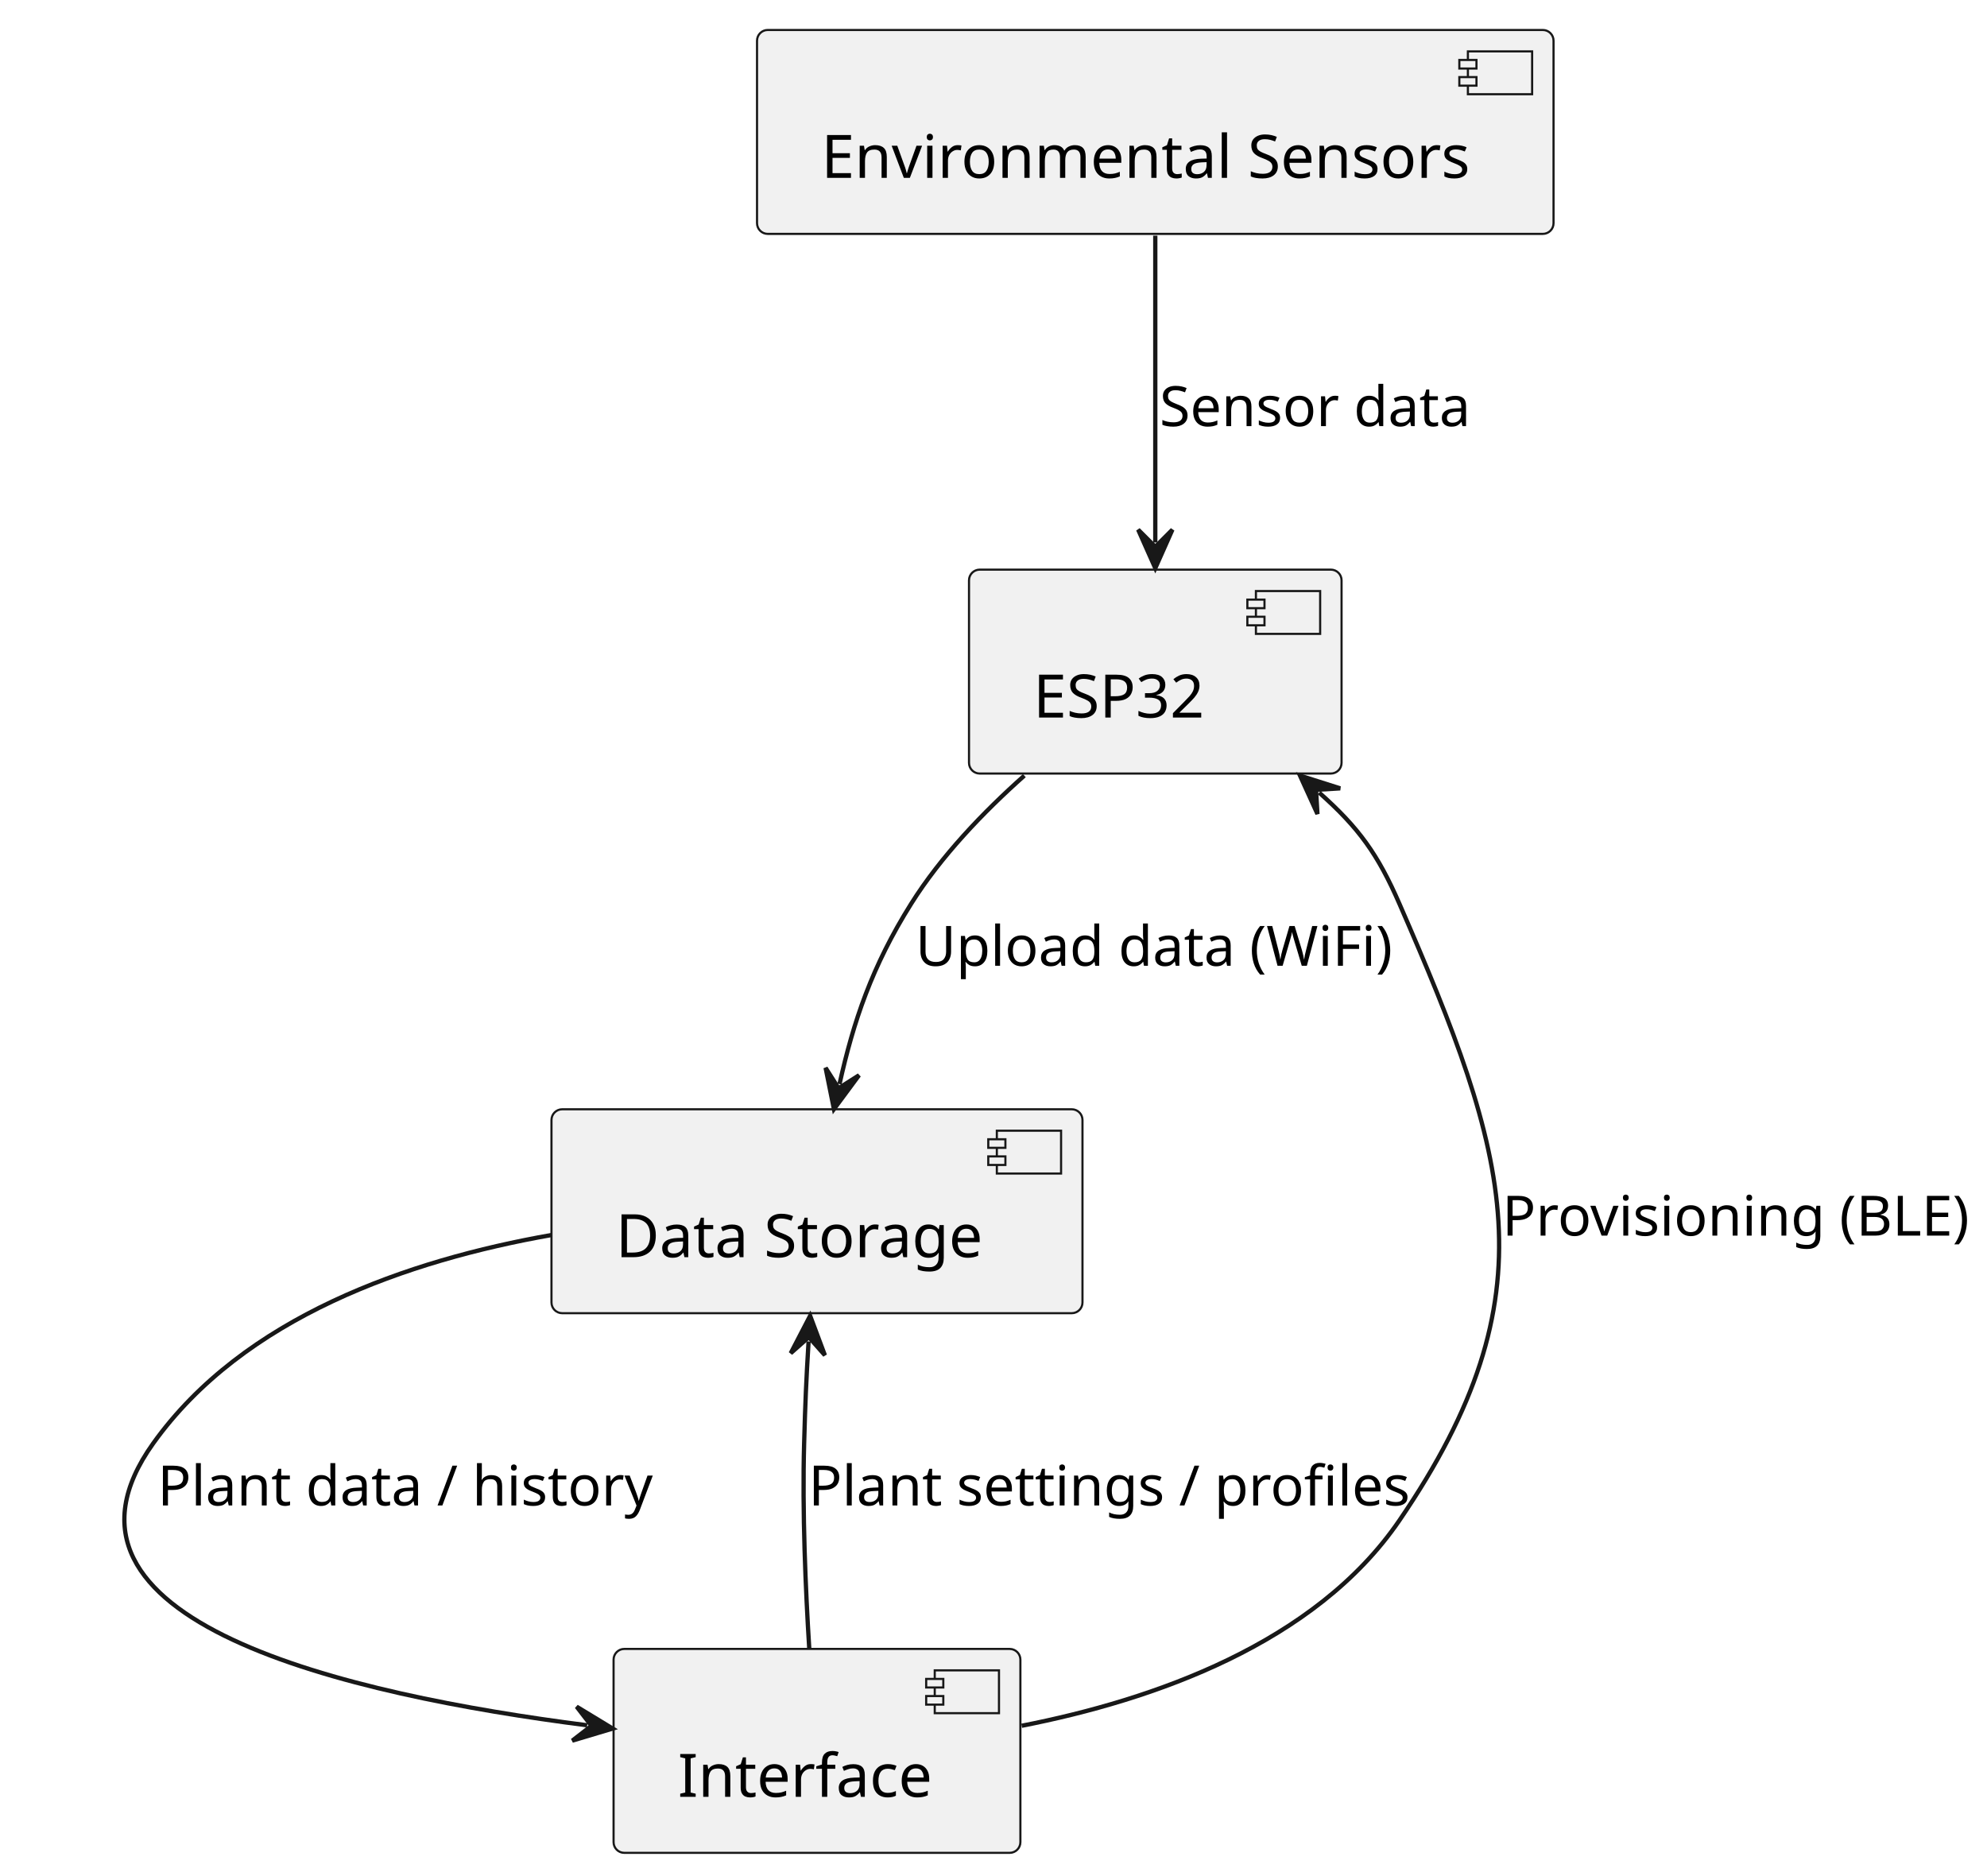
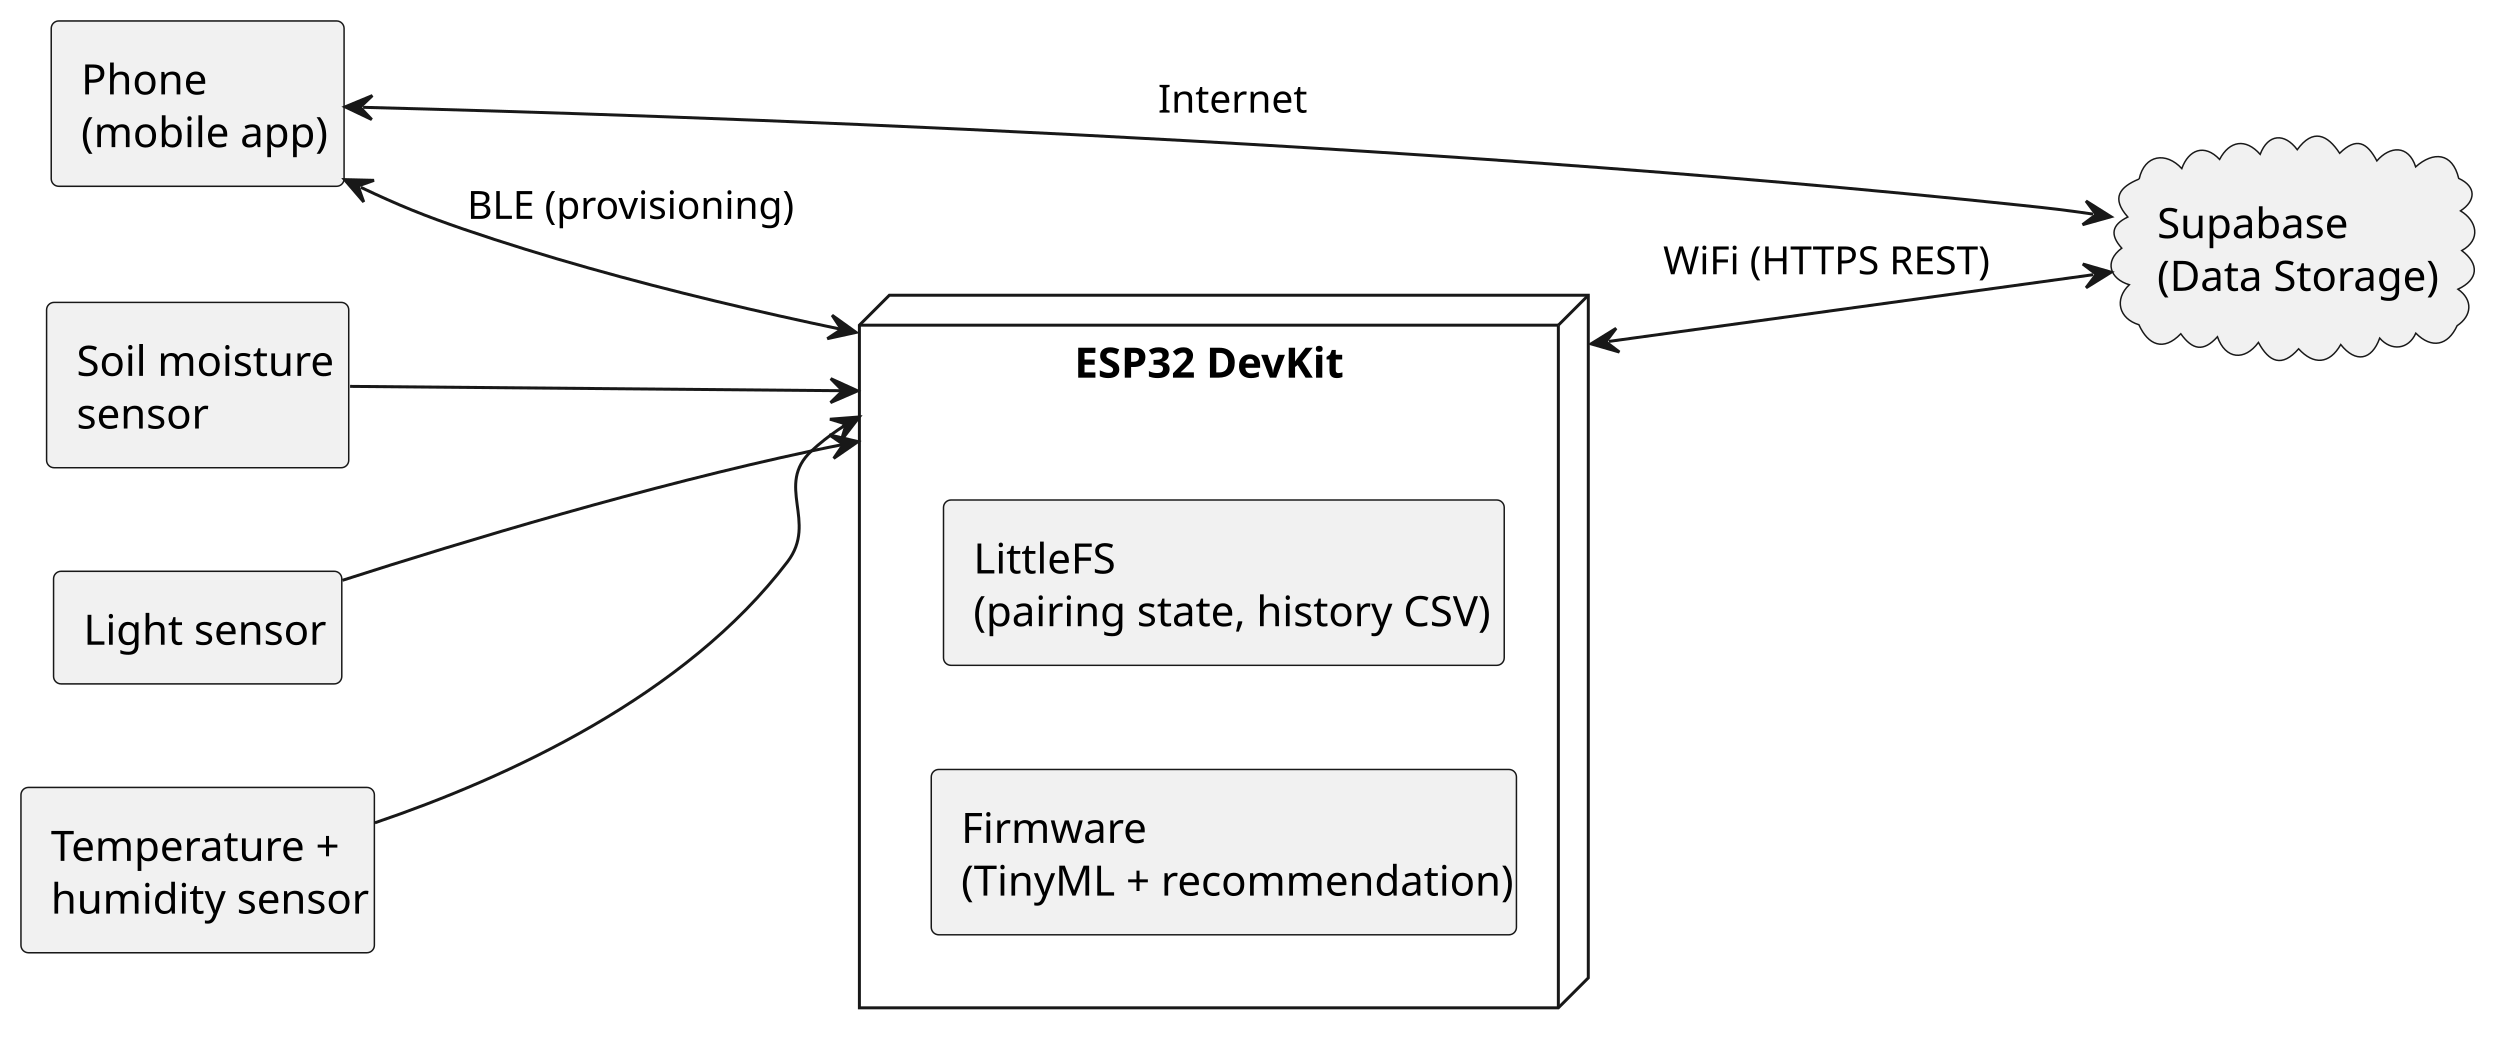
- <svg xmlns="http://www.w3.org/2000/svg" contentStyleType="text/css" height="438px" preserveAspectRatio="none" style="width:464px;height:438px;background:#FFFFFF;" version="1.1" viewBox="0 0 464 438" width="464px" zoomAndPan="magnify">
+ <svg xmlns="http://www.w3.org/2000/svg" contentStyleType="text/css" data-diagram-type="DESCRIPTION" height="353px" preserveAspectRatio="none" style="width:835px;height:353px;background:#FFFFFF;" version="1.1" viewBox="0 0 835 353" width="835px" zoomAndPan="magnify">
  <defs />
  <g>
-     <g id="elem_ES">
-       <rect fill="#F1F1F1" height="47.609" rx="2.5" ry="2.5" style="stroke:#181818;stroke-width:0.5;" width="186" x="176.78" y="7" />
-       <rect fill="#F1F1F1" height="10" style="stroke:#181818;stroke-width:0.5;" width="15" x="342.78" y="12" />
-       <rect fill="#F1F1F1" height="2" style="stroke:#181818;stroke-width:0.5;" width="4" x="340.78" y="14" />
-       <rect fill="#F1F1F1" height="2" style="stroke:#181818;stroke-width:0.5;" width="4" x="340.78" y="18" />
-       <text fill="#000000" font-family="sans-serif" font-size="14" lengthAdjust="spacing" textLength="146" x="191.78" y="41.533">Environmental Sensors</text>
+     <g class="cluster" data-qualified-name="ESP" data-source-line="4" id="ent0002">
+       <polygon fill="none" points="287.04,108.61,297.04,98.61,530.49,98.61,530.49,326.61,520.49,336.61,287.04,336.61,287.04,108.61" style="stroke:#181818;stroke-width:1;" />
+       <line style="stroke:#181818;stroke-width:1;" x1="520.49" x2="530.49" y1="108.61" y2="98.61" />
+       <line style="stroke:#181818;stroke-width:1;" x1="287.04" x2="520.49" y1="108.61" y2="108.61" />
+       <line style="stroke:#181818;stroke-width:1;" x1="520.49" x2="520.49" y1="108.61" y2="336.61" />
+       <text fill="#000000" font-family="sans-serif" font-size="14" font-weight="bold" lengthAdjust="spacing" textLength="91.82" x="358.855" y="126.143">ESP32 DevKit</text>
    </g>
-     <g id="elem_ESP">
-       <rect fill="#F1F1F1" height="47.609" rx="2.5" ry="2.5" style="stroke:#181818;stroke-width:0.5;" width="87" x="226.28" y="133" />
-       <rect fill="#F1F1F1" height="10" style="stroke:#181818;stroke-width:0.5;" width="15" x="293.28" y="138" />
-       <rect fill="#F1F1F1" height="2" style="stroke:#181818;stroke-width:0.5;" width="4" x="291.28" y="140" />
-       <rect fill="#F1F1F1" height="2" style="stroke:#181818;stroke-width:0.5;" width="4" x="291.28" y="144" />
-       <text fill="#000000" font-family="sans-serif" font-size="14" lengthAdjust="spacing" textLength="43" x="241.28" y="167.533">ESP32</text>
+     <g class="entity" data-qualified-name="ESP.FW" data-source-line="5" id="ent0003">
+       <rect fill="#F1F1F1" height="55.219" rx="2.5" ry="2.5" style="stroke:#181818;stroke-width:0.5;" width="195.451" x="311.04" y="257" />
+       <text fill="#000000" font-family="sans-serif" font-size="14" lengthAdjust="spacing" textLength="58.331" x="321.04" y="281.533">Firmware</text>
+       <text fill="#000000" font-family="sans-serif" font-size="14" lengthAdjust="spacing" textLength="175.451" x="321.04" y="299.143">(TinyML + recommendation)</text>
    </g>
-     <g id="elem_DS">
-       <rect fill="#F1F1F1" height="47.609" rx="2.5" ry="2.5" style="stroke:#181818;stroke-width:0.5;" width="124" x="128.78" y="259" />
-       <rect fill="#F1F1F1" height="10" style="stroke:#181818;stroke-width:0.5;" width="15" x="232.78" y="264" />
-       <rect fill="#F1F1F1" height="2" style="stroke:#181818;stroke-width:0.5;" width="4" x="230.78" y="266" />
-       <rect fill="#F1F1F1" height="2" style="stroke:#181818;stroke-width:0.5;" width="4" x="230.78" y="270" />
-       <text fill="#000000" font-family="sans-serif" font-size="14" lengthAdjust="spacing" textLength="84" x="143.78" y="293.533">Data Storage</text>
+     <g class="entity" data-qualified-name="ESP.LFS" data-source-line="6" id="ent0004">
+       <rect fill="#F1F1F1" height="55.219" rx="2.5" ry="2.5" style="stroke:#181818;stroke-width:0.5;" width="187.282" x="315.13" y="167" />
+       <text fill="#000000" font-family="sans-serif" font-size="14" lengthAdjust="spacing" textLength="47.462" x="325.13" y="191.533">LittleFS</text>
+       <text fill="#000000" font-family="sans-serif" font-size="14" lengthAdjust="spacing" textLength="167.282" x="325.13" y="209.143">(pairing state, history CSV)</text>
    </g>
-     <g id="elem_IF">
-       <rect fill="#F1F1F1" height="47.609" rx="2.5" ry="2.5" style="stroke:#181818;stroke-width:0.5;" width="95" x="143.28" y="385" />
-       <rect fill="#F1F1F1" height="10" style="stroke:#181818;stroke-width:0.5;" width="15" x="218.28" y="390" />
-       <rect fill="#F1F1F1" height="2" style="stroke:#181818;stroke-width:0.5;" width="4" x="216.28" y="392" />
-       <rect fill="#F1F1F1" height="2" style="stroke:#181818;stroke-width:0.5;" width="4" x="216.28" y="396" />
-       <text fill="#000000" font-family="sans-serif" font-size="14" lengthAdjust="spacing" textLength="55" x="158.28" y="419.533">Interface</text>
+     <g class="entity" data-qualified-name="Soil" data-source-line="9" id="ent0005">
+       <rect fill="#F1F1F1" height="55.219" rx="2.5" ry="2.5" style="stroke:#181818;stroke-width:0.5;" width="100.917" x="15.56" y="101" />
+       <text fill="#000000" font-family="sans-serif" font-size="14" lengthAdjust="spacing" textLength="80.917" x="25.56" y="125.533">Soil moisture</text>
+       <text fill="#000000" font-family="sans-serif" font-size="14" lengthAdjust="spacing" textLength="42.02" x="25.56" y="143.143">sensor</text>
    </g>
-     <g id="link_ES_ESP">
-       <path d="M269.78,55.03 C269.78,77.17 269.78,104.44 269.78,126.67 " fill="none" id="ES-to-ESP" style="stroke:#181818;stroke-width:1.0;" />
-       <polygon fill="#181818" points="269.78,132.67,273.78,123.67,269.78,127.67,265.78,123.67,269.78,132.67" style="stroke:#181818;stroke-width:1.0;" />
-       <text fill="#000000" font-family="sans-serif" font-size="13" lengthAdjust="spacing" textLength="70" x="270.78" y="99.495">Sensor data</text>
+     <g class="entity" data-qualified-name="DHT" data-source-line="10" id="ent0006">
+       <rect fill="#F1F1F1" height="55.219" rx="2.5" ry="2.5" style="stroke:#181818;stroke-width:0.5;" width="118.041" x="7" y="263" />
+       <text fill="#000000" font-family="sans-serif" font-size="14" lengthAdjust="spacing" textLength="92.21" x="17" y="287.533">Temperature +</text>
+       <text fill="#000000" font-family="sans-serif" font-size="14" lengthAdjust="spacing" textLength="98.041" x="17" y="305.143">humidity sensor</text>
    </g>
-     <g id="link_ESP_DS">
-       <path d="M239.2,181.1 C229.63,189.61 219.75,199.9 212.78,211 C203.58,225.64 199.283,238.553 196.043,253.113 " fill="none" id="ESP-to-DS" style="stroke:#181818;stroke-width:1.0;" />
-       <polygon fill="#181818" points="194.74,258.97,200.599,251.054,195.826,254.089,192.79,249.316,194.74,258.97" style="stroke:#181818;stroke-width:1.0;" />
-       <text fill="#000000" font-family="sans-serif" font-size="13" lengthAdjust="spacing" textLength="108" x="213.78" y="225.495">Upload data (WiFi)</text>
+     <g class="entity" data-qualified-name="LDR" data-source-line="11" id="ent0007">
+       <rect fill="#F1F1F1" height="37.609" rx="2.5" ry="2.5" style="stroke:#181818;stroke-width:0.5;" width="96.269" x="17.89" y="190.81" />
+       <text fill="#000000" font-family="sans-serif" font-size="14" lengthAdjust="spacing" textLength="76.269" x="27.89" y="215.343">Light sensor</text>
    </g>
-     <g id="link_DS_IF">
-       <path d="M128.76,288.36 C95.4,294.24 56.87,307.5 35.78,337 C6,378.66 81.299,395.678 137.119,402.828 " fill="none" id="DS-to-IF" style="stroke:#181818;stroke-width:1.0;" />
-       <polygon fill="#181818" points="143.07,403.59,134.651,398.479,138.111,402.955,133.635,406.414,143.07,403.59" style="stroke:#181818;stroke-width:1.0;" />
-       <text fill="#000000" font-family="sans-serif" font-size="13" lengthAdjust="spacing" textLength="110" x="36.78" y="351.495">Plant data / history</text>
+     <g class="entity" data-qualified-name="SB" data-source-line="13" id="ent0008">
+       <path d="M714.486,59.779 C716.266,51.56 723.545,50.637 728.719,56.3 C730.99,50.016 736.25,47.86 741.347,53.24 C744.688,46.927 750.079,46.125 754.892,51.542 C757.534,44.631 763.069,44.329 767.282,49.994 C772.515,42.801 777.355,44.922 781.446,51.195 C787.084,45.63 790.623,47.615 793.873,53.734 C798.178,48.762 804.439,48.262 806.832,55.725 C812.668,50.535 819.105,50.84 821.207,59.579 C827.166,62.321 826.962,67.061 821.816,70.428 C827.262,73.711 828.834,80.036 822.23,83.696 C828.174,88.177 827.837,93.375 820.963,96.596 C826.045,100.142 825.65,105.477 820.68,108.789 C817.571,115.508 812.165,116.584 806.881,111.287 C804.427,116.838 798.637,117.335 794.823,112.936 C792.131,120.419 786.759,121.293 781.808,115.082 C778.064,121.697 772.711,121.96 767.74,116.512 C762.14,122.887 757.865,120.918 754.313,114.382 C749.704,120.634 743.31,120.078 740.622,112.483 C735.898,117.71 732.246,116.849 728.39,111.481 C722.577,117.534 717.452,115.212 714.396,108.466 C707.685,106.417 706.073,99.995 711.181,95.103 C704.739,93.173 702.642,87.376 708.667,82.882 C704.659,78.431 705.298,75.103 710.688,72.477 C705.063,66.147 707.919,62.462 714.486,59.779" fill="#F1F1F1" style="stroke:#181818;stroke-width:0.5;" />
+       <text fill="#000000" font-family="sans-serif" font-size="14" lengthAdjust="spacing" textLength="63.055" x="720.49" y="79.533">Supabase</text>
+       <text fill="#000000" font-family="sans-serif" font-size="14" lengthAdjust="spacing" textLength="91.82" x="720.49" y="97.143">(Data Storage)</text>
    </g>
-     <g id="link_IF_DS">
-       <path d="M188.98,384.98 C188.11,371.09 187.33,353.03 187.78,337 C188.05,327.23 188.258,322.459 188.818,313.199 " fill="none" id="IF-to-DS" style="stroke:#181818;stroke-width:1.0;" />
-       <polygon fill="#181818" points="189.18,307.21,184.644,315.952,188.878,312.201,192.629,316.435,189.18,307.21" style="stroke:#181818;stroke-width:1.0;" />
-       <text fill="#000000" font-family="sans-serif" font-size="13" lengthAdjust="spacing" textLength="133" x="188.78" y="351.495">Plant settings / profiles</text>
+     <g class="entity" data-qualified-name="App" data-source-line="14" id="ent0009">
+       <rect fill="#F1F1F1" height="55.219" rx="2.5" ry="2.5" style="stroke:#181818;stroke-width:0.5;" width="97.814" x="17.11" y="7" />
+       <text fill="#000000" font-family="sans-serif" font-size="14" lengthAdjust="spacing" textLength="40.482" x="27.11" y="31.533">Phone</text>
+       <text fill="#000000" font-family="sans-serif" font-size="14" lengthAdjust="spacing" textLength="77.814" x="27.11" y="49.143">(mobile app)</text>
    </g>
-     <g id="link_IF_ESP">
-       <path d="M238.58,402.94 C269.34,396.92 307.12,383.77 326.78,355 C362.89,302.16 352.34,269.67 326.78,211 C321.76,199.48 317.349,193.311 308.059,185.071 " fill="none" id="IF-to-ESP" style="stroke:#181818;stroke-width:1.0;" />
-       <polygon fill="#181818" points="303.57,181.09,307.649,190.055,307.311,184.408,312.957,184.07,303.57,181.09" style="stroke:#181818;stroke-width:1.0;" />
-       <text fill="#000000" font-family="sans-serif" font-size="13" lengthAdjust="spacing" textLength="106" x="350.78" y="288.495">Provisioning (BLE)</text>
+     <g class="link" data-entity-1="ent0005" data-entity-2="ent0002" data-link-type="dependency" data-source-line="16" id="lnk10">
+       <path d="M116.93,129.05 C140.222,129.255 169.664,129.514 200.818,129.789 C216.395,129.926 232.4,130.067 248.279,130.207 C256.218,130.277 264.125,130.347 271.932,130.416 C275.835,130.45 279.713,130.484 283.557,130.518 C284.518,130.527 279.477,130.482 280.434,130.491" fill="none" id="Soil-to-ESP" style="stroke:#181818;stroke-width:1;" />
+       <polygon fill="#181818" points="286.433,130.543,277.469,126.464,281.434,130.499,277.399,134.464,286.433,130.543" style="stroke:#181818;stroke-width:1;" />
+     </g>
+     <g class="link" data-entity-1="ent0006" data-entity-2="ent0002" data-link-type="dependency" data-source-line="17" id="lnk11">
+       <path d="M125.22,274.81 C169.69,259.7 228.96,232.45 263.04,187.61 C273.22,174.22 258.71,162.05 271.04,150.61 C273.807,148.042 276.751,145.719 279.84,143.619 C281.384,142.569 282.964,141.575 284.577,140.635 C285.384,140.165 280.919,142.559 281.741,142.115" fill="none" id="DHT-to-ESP" style="stroke:#181818;stroke-width:1;" />
+       <polygon fill="#181818" points="287.02,139.264,277.2,140.021,282.621,141.64,281.002,147.06,287.02,139.264" style="stroke:#181818;stroke-width:1;" />
+     </g>
+     <g class="link" data-entity-1="ent0007" data-entity-2="ent0002" data-link-type="dependency" data-source-line="18" id="lnk12">
+       <path d="M114.35,193.83 C155.39,180.65 216.59,162.2 271.04,150.61 C274.732,149.824 278.487,149.062 282.284,148.326 C283.233,148.142 284.185,147.959 285.139,147.778 C285.615,147.687 280.196,148.704 280.674,148.615" fill="none" id="LDR-to-ESP" style="stroke:#181818;stroke-width:1;" />
+       <polygon fill="#181818" points="286.571,147.507,276.988,145.237,281.657,148.43,278.464,153.1,286.571,147.507" style="stroke:#181818;stroke-width:1;" />
+     </g>
+     <g class="link" data-entity-1="ent0002" data-entity-2="ent0008" data-link-type="dependency" data-source-line="20" id="lnk13">
+       <path d="M537.36,114.033 C541.244,113.498 540.677,113.576 544.63,113.032 C552.535,111.943 560.56,110.837 568.639,109.724 C584.795,107.498 601.163,105.243 617.2,103.033 C649.274,98.614 674.081,95.196 699.176,91.739" fill="none" id="ESP-SB" style="stroke:#181818;stroke-width:1;" />
+       <polygon fill="#181818" points="531.416,114.852,540.878,117.587,536.37,114.17,539.786,109.661,531.416,114.852" style="stroke:#181818;stroke-width:1;" />
+       <polygon fill="#181818" points="705.12,90.92,695.658,88.186,700.167,91.602,696.75,96.111,705.12,90.92" style="stroke:#181818;stroke-width:1;" />
+       <text fill="#000000" font-family="sans-serif" font-size="13" lengthAdjust="spacing" textLength="119.152" x="555.49" y="91.595">WiFi (HTTPS REST)</text>
+     </g>
+     <g class="link" data-entity-1="ent0009" data-entity-2="ent0002" data-link-type="dependency" data-source-line="21" id="lnk14">
+       <path d="M120.491,62.562 C133.241,68.612 141.74,72.06 155.04,76.61 C181.805,85.77 210.702,93.752 239.062,100.582 C253.242,103.997 267.287,107.124 280.863,109.966 C282.561,110.321 278.374,109.462 280.055,109.808" fill="none" id="App-ESP" style="stroke:#181818;stroke-width:1;" />
+       <polygon fill="#181818" points="115.07,59.99,121.486,67.462,119.587,62.133,124.916,60.234,115.07,59.99" style="stroke:#181818;stroke-width:1;" />
+       <polygon fill="#181818" points="285.932,111.018,277.924,105.285,281.035,110.01,276.31,113.121,285.932,111.018" style="stroke:#181818;stroke-width:1;" />
+       <text fill="#000000" font-family="sans-serif" font-size="13" lengthAdjust="spacing" textLength="106.215" x="156.04" y="73.105">BLE (provisioning)</text>
+     </g>
+     <g class="link" data-entity-1="ent0009" data-entity-2="ent0008" data-link-type="dependency" data-source-line="22" id="lnk15">
+       <path d="M121.268,35.845 C224.358,38.505 467.69,46.68 675.49,68.61 C685.08,69.62 689.262,70.089 699.122,71.519" fill="none" id="App-SB" style="stroke:#181818;stroke-width:1;" />
+       <polygon fill="#181818" points="115.27,35.69,124.164,39.921,120.268,35.819,124.37,31.924,115.27,35.69" style="stroke:#181818;stroke-width:1;" />
+       <polygon fill="#181818" points="705.06,72.38,696.727,67.13,700.112,71.662,695.579,75.047,705.06,72.38" style="stroke:#181818;stroke-width:1;" />
+       <text fill="#000000" font-family="sans-serif" font-size="13" lengthAdjust="spacing" textLength="44.084" x="386.77" y="37.615">Internet</text>
    </g>
  </g>
</svg>
